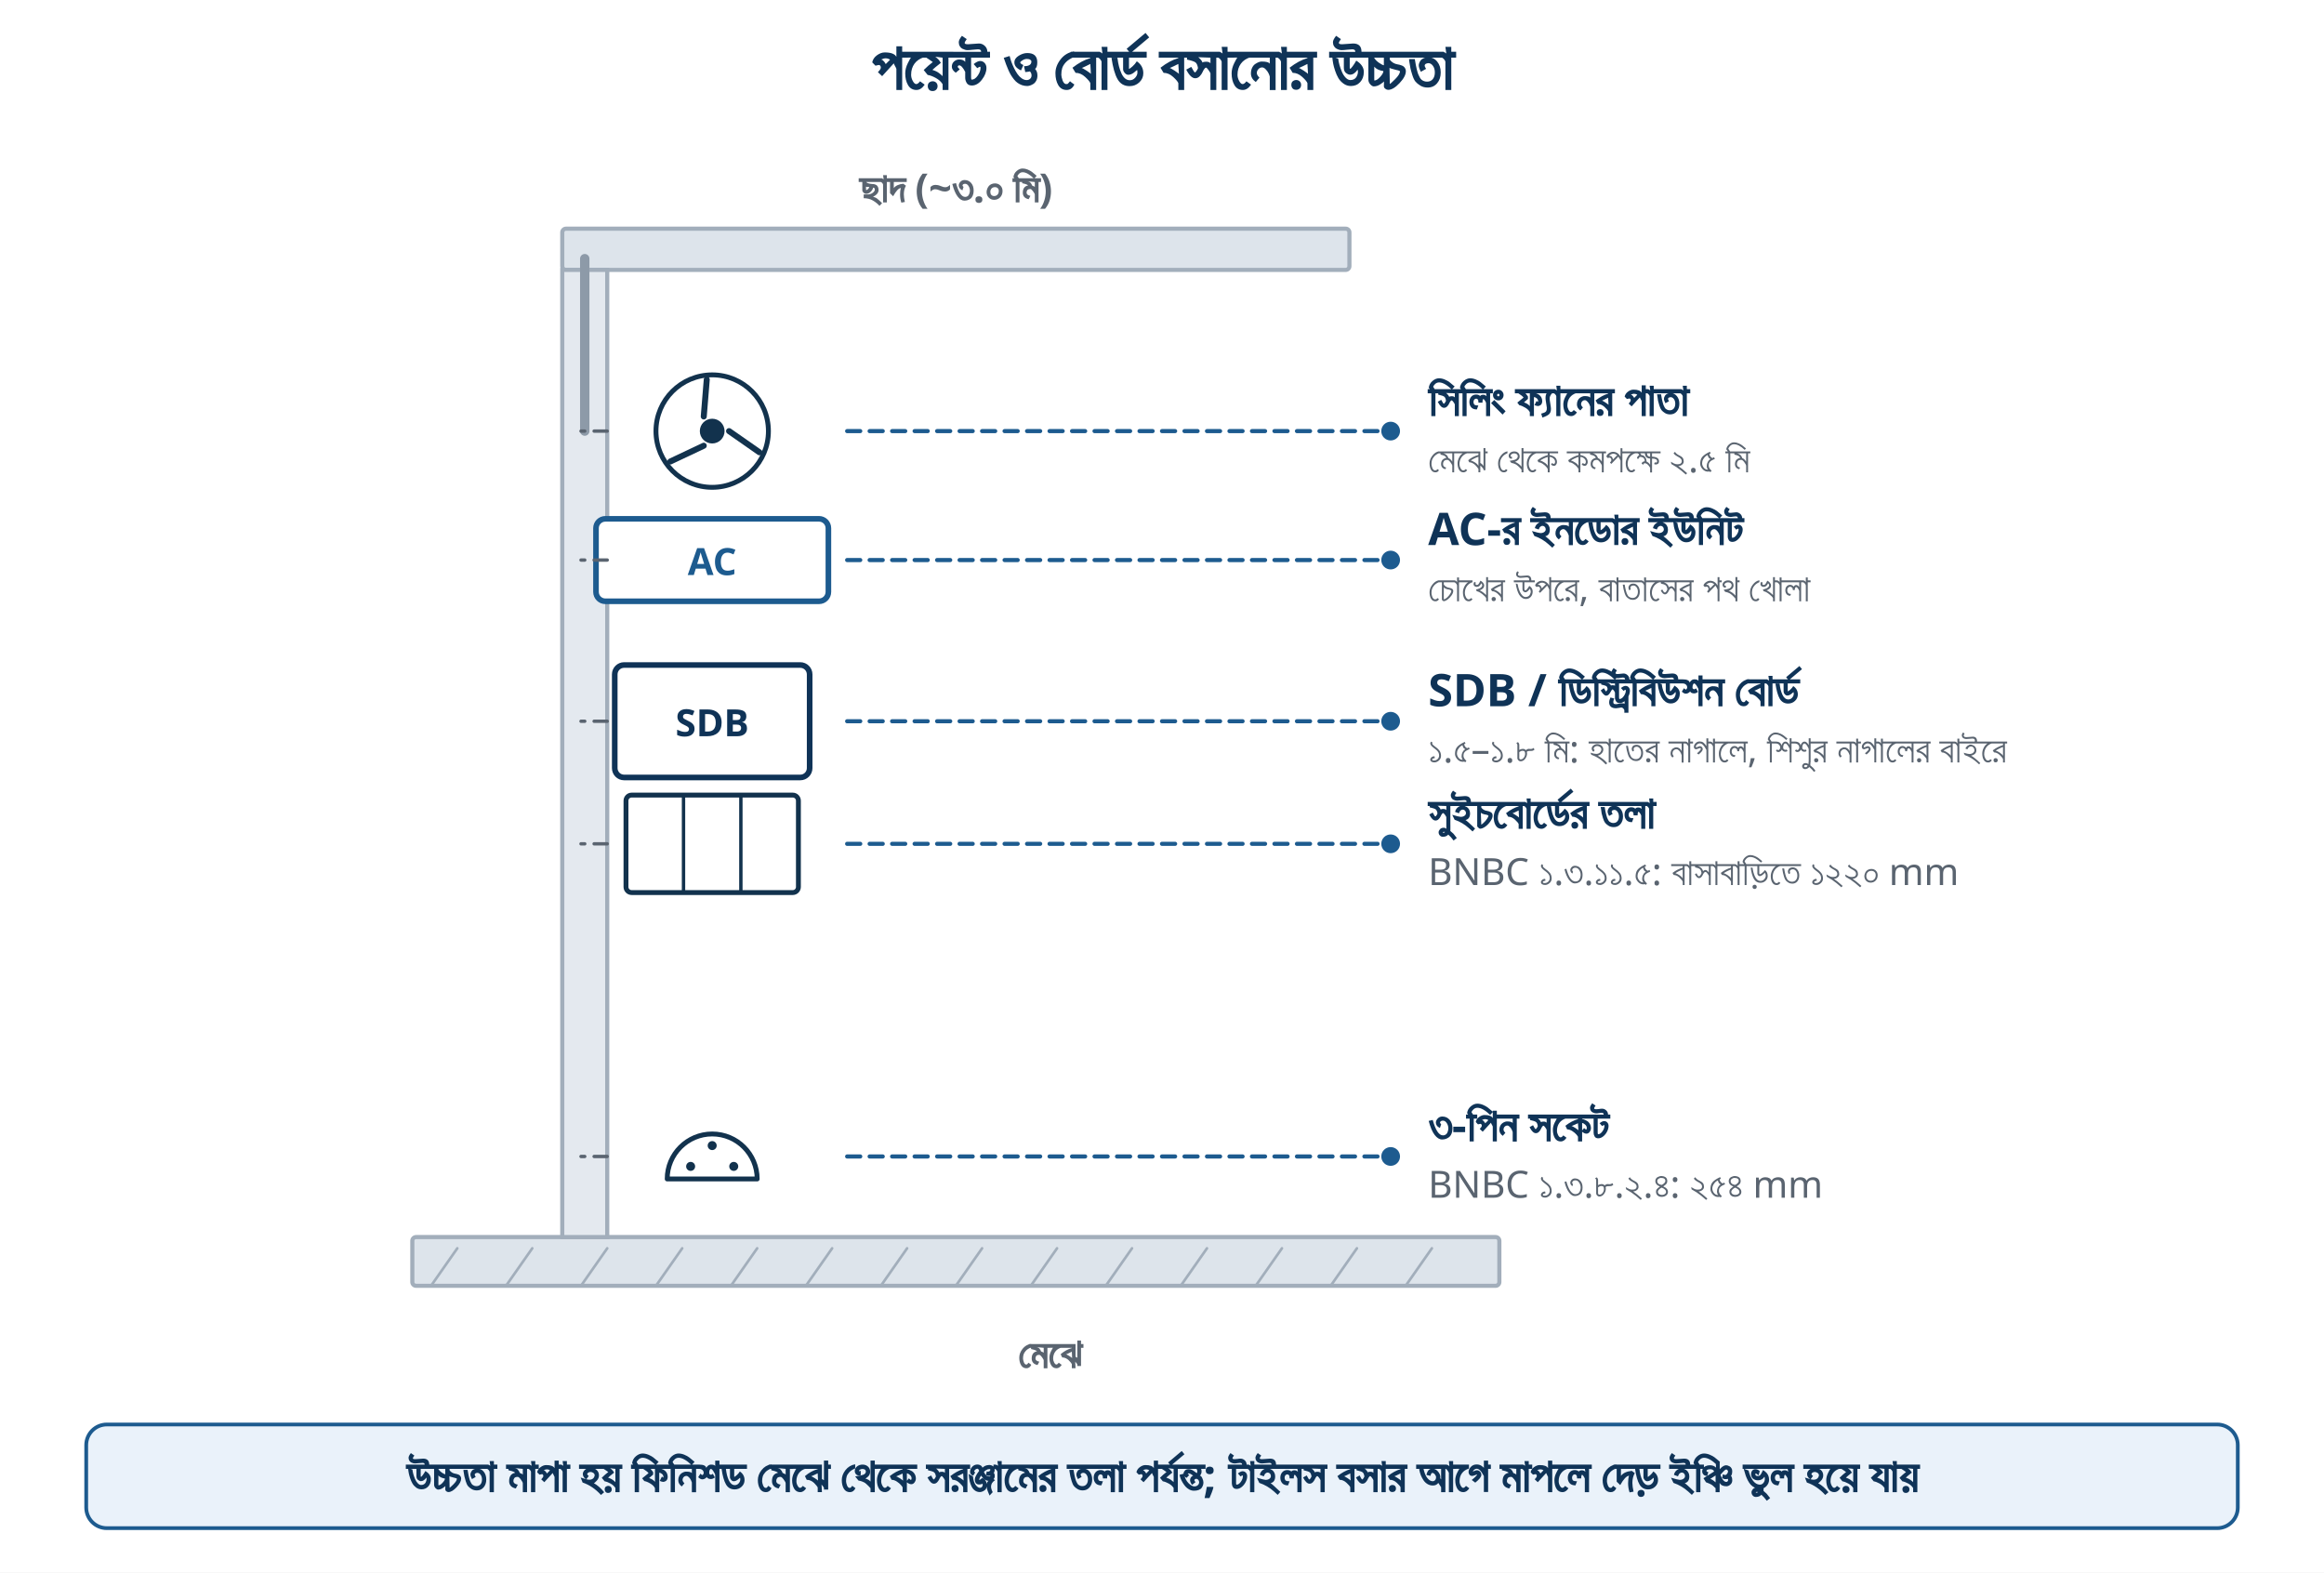
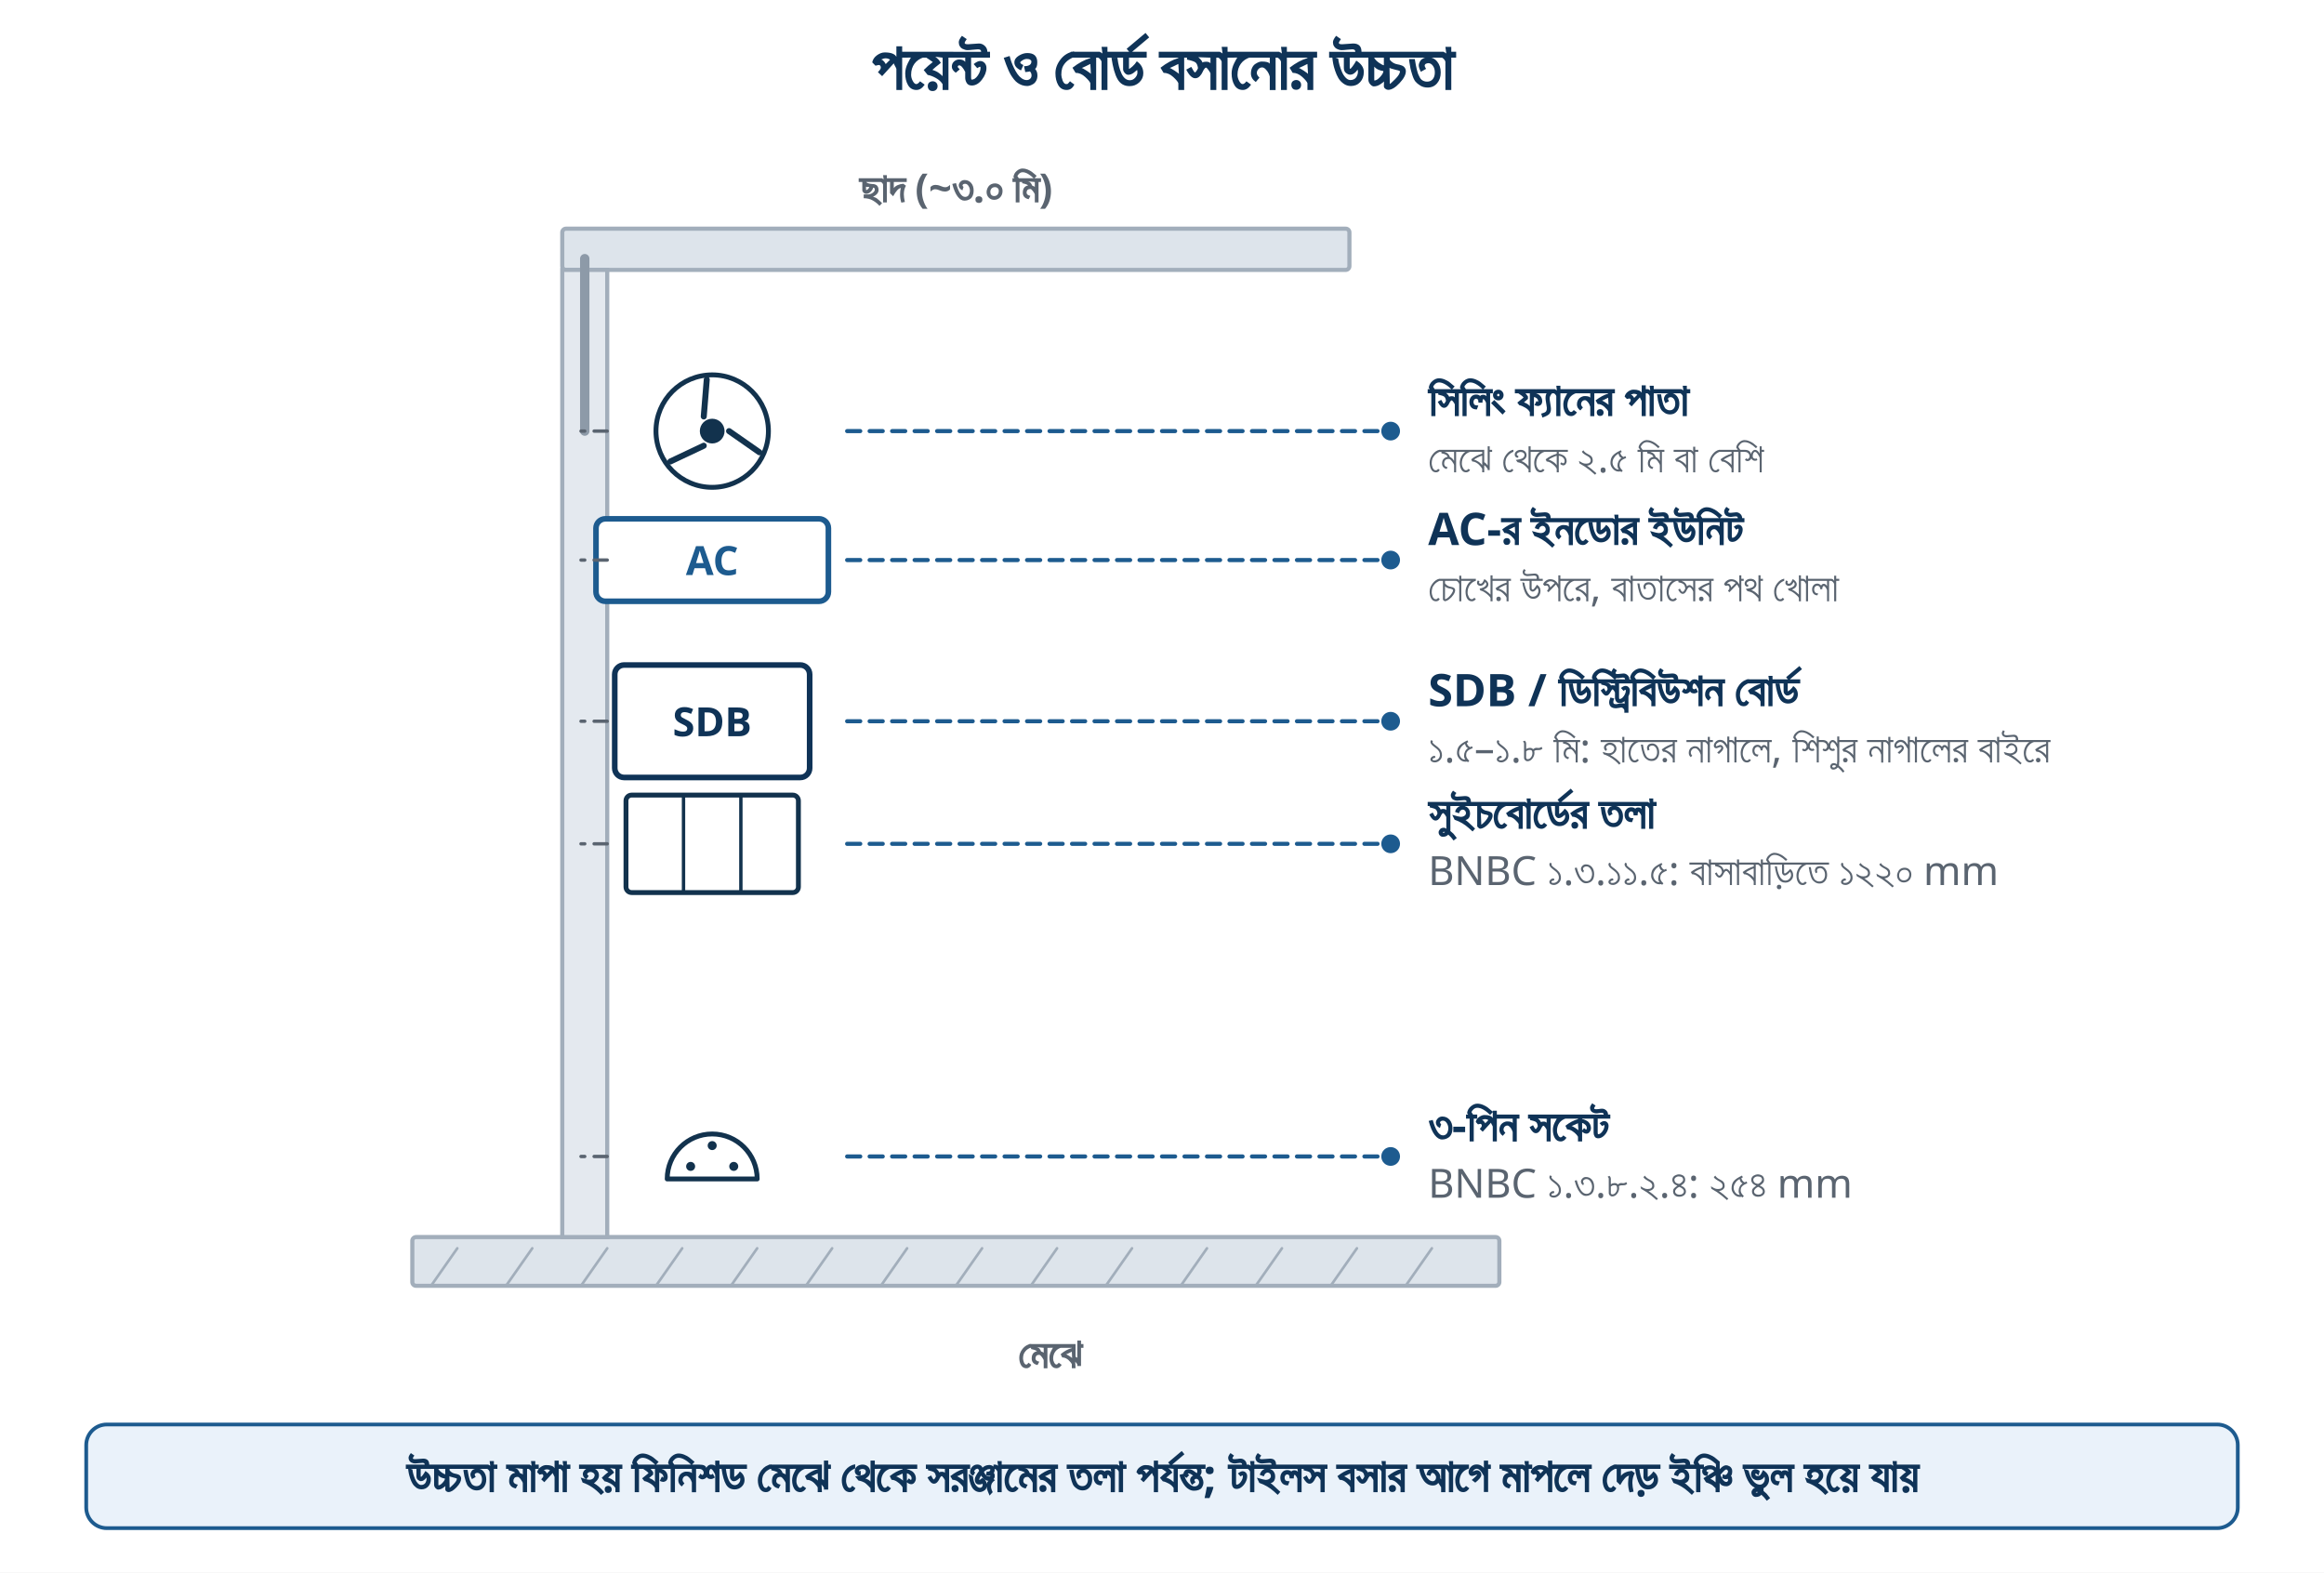
<svg xmlns="http://www.w3.org/2000/svg" width="1240" height="839" viewBox="0 0 1240 839">
  <rect width="1240" height="839" fill="#FFFFFF" />
  <text x="620.0" y="48.0" font-family="Kalpurush" font-size="34" font-weight="700" fill="#0F3357" text-anchor="middle">পয়েন্ট ও বোর্ড বসানোর উচ্চতা</text>
  <rect x="300.0" y="122.0" width="420.0" height="22.0" rx="2" fill="#DDE4EB" stroke="#A2AEBB" stroke-width="2.2" />
  <rect x="220.0" y="660.0" width="580.0" height="26.0" rx="2" fill="#DDE4EB" stroke="#A2AEBB" stroke-width="2.2" />
  <path d="M 230 686 L 244 666" fill="none" stroke="#A2AEBB" stroke-width="1.4" stroke-linecap="round" stroke-linejoin="round" />
  <path d="M 270 686 L 284 666" fill="none" stroke="#A2AEBB" stroke-width="1.4" stroke-linecap="round" stroke-linejoin="round" />
  <path d="M 310 686 L 324 666" fill="none" stroke="#A2AEBB" stroke-width="1.4" stroke-linecap="round" stroke-linejoin="round" />
  <path d="M 350 686 L 364 666" fill="none" stroke="#A2AEBB" stroke-width="1.4" stroke-linecap="round" stroke-linejoin="round" />
  <path d="M 390 686 L 404 666" fill="none" stroke="#A2AEBB" stroke-width="1.4" stroke-linecap="round" stroke-linejoin="round" />
  <path d="M 430 686 L 444 666" fill="none" stroke="#A2AEBB" stroke-width="1.4" stroke-linecap="round" stroke-linejoin="round" />
  <path d="M 470 686 L 484 666" fill="none" stroke="#A2AEBB" stroke-width="1.4" stroke-linecap="round" stroke-linejoin="round" />
  <path d="M 510 686 L 524 666" fill="none" stroke="#A2AEBB" stroke-width="1.4" stroke-linecap="round" stroke-linejoin="round" />
  <path d="M 550 686 L 564 666" fill="none" stroke="#A2AEBB" stroke-width="1.4" stroke-linecap="round" stroke-linejoin="round" />
  <path d="M 590 686 L 604 666" fill="none" stroke="#A2AEBB" stroke-width="1.4" stroke-linecap="round" stroke-linejoin="round" />
  <path d="M 630 686 L 644 666" fill="none" stroke="#A2AEBB" stroke-width="1.4" stroke-linecap="round" stroke-linejoin="round" />
  <path d="M 670 686 L 684 666" fill="none" stroke="#A2AEBB" stroke-width="1.4" stroke-linecap="round" stroke-linejoin="round" />
  <path d="M 710 686 L 724 666" fill="none" stroke="#A2AEBB" stroke-width="1.4" stroke-linecap="round" stroke-linejoin="round" />
  <path d="M 750 686 L 764 666" fill="none" stroke="#A2AEBB" stroke-width="1.4" stroke-linecap="round" stroke-linejoin="round" />
  <rect x="300.0" y="144.0" width="24.0" height="516.0" rx="0" fill="#E4E9EF" stroke="#A2AEBB" stroke-width="2.2" />
  <path d="M 312 138.0 L 312 230.0" fill="none" stroke="#8D9AA8" stroke-width="5" stroke-linecap="round" stroke-linejoin="round" />
  <circle cx="380.0" cy="230.0" r="30.0" fill="#FFFFFF" stroke="#12324D" stroke-width="2.6" />
  <path d="M 389.0 230.0 L 405.2 241.3" fill="none" stroke="#12324D" stroke-width="3.2" stroke-linecap="round" stroke-linejoin="round" />
  <path d="M 375.5 237.8 L 357.7 246.2" fill="none" stroke="#12324D" stroke-width="3.2" stroke-linecap="round" stroke-linejoin="round" />
  <path d="M 375.5 222.2 L 377.1 202.5" fill="none" stroke="#12324D" stroke-width="3.2" stroke-linecap="round" stroke-linejoin="round" />
  <circle cx="380.0" cy="230.0" r="6.6" fill="#12324D" stroke="none" stroke-width="2" />
  <path d="M 324 230.0 L 310.0 230.0" fill="none" stroke="#5A6470" stroke-width="1.8" stroke-linecap="round" stroke-linejoin="round" stroke-dasharray="7 5" />
  <path d="M 452.0 230.0 L 742 230.0" fill="none" stroke="#1D5B8F" stroke-width="2.2" stroke-linecap="round" stroke-linejoin="round" stroke-dasharray="7 5" />
  <circle cx="742.0" cy="230.0" r="5.0" fill="#1D5B8F" stroke="none" stroke-width="2" />
  <text x="762.0" y="222.0" font-family="Kalpurush" font-size="24" font-weight="700" fill="#0F3357" text-anchor="start">সিলিং ফ্যানের পাতা</text>
-   <text x="762.0" y="252.0" font-family="Kalpurush" font-size="20" font-weight="400" fill="#5A6470" text-anchor="start">মেঝে থেকে কমপক্ষে ২.৫ মি</text>
+   <text x="762.0" y="252.0" font-family="Kalpurush" font-size="21.5" font-weight="400" fill="#5A6470" text-anchor="start">মেঝে থেকে ২.৫ মি বা বেশি</text>
  <rect x="318.0" y="276.8" width="124.0" height="44.0" rx="5" fill="#FFFFFF" stroke="#1D5B8F" stroke-width="3" />
-   <text x="380.0" y="306.8" font-family="Kalpurush" font-size="20" font-weight="700" fill="#1D5B8F" text-anchor="middle">AC</text>
+   <text x="380.0" y="306.8" font-family="Kalpurush" font-size="21.5" font-weight="700" fill="#1D5B8F" text-anchor="middle">AC</text>
  <path d="M 324 298.8 L 310.0 298.8" fill="none" stroke="#5A6470" stroke-width="1.8" stroke-linecap="round" stroke-linejoin="round" stroke-dasharray="7 5" />
  <path d="M 452.0 298.8 L 742 298.8" fill="none" stroke="#1D5B8F" stroke-width="2.2" stroke-linecap="round" stroke-linejoin="round" stroke-dasharray="7 5" />
  <circle cx="742.0" cy="298.8" r="5.0" fill="#1D5B8F" stroke="none" stroke-width="2" />
  <text x="762.0" y="290.8" font-family="Kalpurush" font-size="24" font-weight="700" fill="#0F3357" text-anchor="start">AC-র ইনডোর ইউনিট</text>
-   <text x="762.0" y="320.8" font-family="Kalpurush" font-size="20" font-weight="400" fill="#5A6470" text-anchor="start">চোখের উপরে, বাতাসের পথ খোলা</text>
+   <text x="762.0" y="320.8" font-family="Kalpurush" font-size="21.5" font-weight="400" fill="#5A6470" text-anchor="start">চোখের উপরে, বাতাসের পথ খোলা</text>
  <rect x="328.0" y="354.8" width="104.0" height="60.0" rx="5" fill="#FFFFFF" stroke="#0F3357" stroke-width="3" />
-   <text x="380.0" y="392.8" font-family="Kalpurush" font-size="20" font-weight="700" fill="#0F3357" text-anchor="middle">SDB</text>
+   <text x="380.0" y="392.8" font-family="Kalpurush" font-size="21.5" font-weight="700" fill="#0F3357" text-anchor="middle">SDB</text>
  <path d="M 324 384.8 L 310.0 384.8" fill="none" stroke="#5A6470" stroke-width="1.8" stroke-linecap="round" stroke-linejoin="round" stroke-dasharray="7 5" />
  <path d="M 452.0 384.8 L 742 384.8" fill="none" stroke="#1D5B8F" stroke-width="2.2" stroke-linecap="round" stroke-linejoin="round" stroke-dasharray="7 5" />
  <circle cx="742.0" cy="384.8" r="5.0" fill="#1D5B8F" stroke="none" stroke-width="2" />
  <text x="762.0" y="376.8" font-family="Kalpurush" font-size="24" font-weight="700" fill="#0F3357" text-anchor="start">SDB / ডিস্ট্রিবিউশন বোর্ড</text>
-   <text x="762.0" y="406.8" font-family="Kalpurush" font-size="20" font-weight="400" fill="#5A6470" text-anchor="start">১.৫–১.৮ মি: হাতের নাগালে, শিশুর নাগালের বাইরে</text>
+   <text x="762.0" y="406.8" font-family="Kalpurush" font-size="21.5" font-weight="400" fill="#5A6470" text-anchor="start">১.৫–১.৮ মি: হাতের নাগালে, শিশুর নাগালের বাইরে</text>
  <rect x="334.0" y="424.2" width="92.0" height="52.0" rx="3" fill="#FFFFFF" stroke="#12324D" stroke-width="2.6" />
  <path d="M 364.7 424.2 L 364.7 476.2" fill="none" stroke="#12324D" stroke-width="1.8" stroke-linecap="round" stroke-linejoin="round" />
  <path d="M 395.3 424.2 L 395.3 476.2" fill="none" stroke="#12324D" stroke-width="1.8" stroke-linecap="round" stroke-linejoin="round" />
  <path d="M 324 450.2 L 310.0 450.2" fill="none" stroke="#5A6470" stroke-width="1.8" stroke-linecap="round" stroke-linejoin="round" stroke-dasharray="7 5" />
  <path d="M 452.0 450.2 L 742 450.2" fill="none" stroke="#1D5B8F" stroke-width="2.2" stroke-linecap="round" stroke-linejoin="round" stroke-dasharray="7 5" />
  <circle cx="742.0" cy="450.2" r="5.0" fill="#1D5B8F" stroke="none" stroke-width="2" />
  <text x="762.0" y="442.2" font-family="Kalpurush" font-size="24" font-weight="700" fill="#0F3357" text-anchor="start">সুইচবোর্ডের তলা</text>
-   <text x="762.0" y="472.2" font-family="Kalpurush" font-size="20" font-weight="400" fill="#5A6470" text-anchor="start">BNBC ১.৩.১১.৫: বাসাবাড়িতে ১২২০ mm</text>
+   <text x="762.0" y="472.2" font-family="Kalpurush" font-size="21.5" font-weight="400" fill="#5A6470" text-anchor="start">BNBC ১.৩.১১.৫: বাসাবাড়িতে ১২২০ mm</text>
  <path d="M 356 629.0 A 24 24 0 0 1 404 629.0 Z" fill="#FFFFFF" stroke="#12324D" stroke-width="2.6" stroke-linecap="round" stroke-linejoin="round" />
  <circle cx="380.0" cy="611.2" r="2.4" fill="#12324D" stroke="none" stroke-width="2" />
  <circle cx="368.5" cy="622.3" r="2.4" fill="#12324D" stroke="none" stroke-width="2" />
  <circle cx="391.5" cy="622.3" r="2.4" fill="#12324D" stroke="none" stroke-width="2" />
  <path d="M 324 617.0 L 310.0 617.0" fill="none" stroke="#5A6470" stroke-width="1.8" stroke-linecap="round" stroke-linejoin="round" stroke-dasharray="7 5" />
  <path d="M 452.0 617.0 L 742 617.0" fill="none" stroke="#1D5B8F" stroke-width="2.2" stroke-linecap="round" stroke-linejoin="round" stroke-dasharray="7 5" />
  <circle cx="742.0" cy="617.0" r="5.0" fill="#1D5B8F" stroke="none" stroke-width="2" />
  <text x="762.0" y="609.0" font-family="Kalpurush" font-size="24" font-weight="700" fill="#0F3357" text-anchor="start">৩-পিন সকেট</text>
-   <text x="762.0" y="639.0" font-family="Kalpurush" font-size="20" font-weight="400" fill="#5A6470" text-anchor="start">BNBC ১.৩.৮.২.৪: ২৫৪ mm</text>
+   <text x="762.0" y="639.0" font-family="Kalpurush" font-size="21.5" font-weight="400" fill="#5A6470" text-anchor="start">BNBC ১.৩.৮.২.৪: ২৫৪ mm</text>
  <text x="560.0" y="730.0" font-family="Kalpurush" font-size="21.5" font-weight="700" fill="#5A6470" text-anchor="middle">মেঝে</text>
  <text x="510.0" y="108.0" font-family="Kalpurush" font-size="21.5" font-weight="700" fill="#5A6470" text-anchor="middle">ছাদ (~৩.০ মি)</text>
  <rect x="46.0" y="760.0" width="1148.0" height="55.3" rx="11" fill="#EAF2FA" stroke="#1D5B8F" stroke-width="2" />
  <text x="620.0" y="796.1" font-family="Kalpurush" font-size="24.5" font-weight="700" fill="#0F3357" text-anchor="middle">উচ্চতা মাপা হয় ফিনিশড মেঝে থেকে সরঞ্জামের তলা পর্যন্ত; টাইলস বসার আগে মাপলে দেড় ইঞ্চি ভুল হয়ে যায়</text>
</svg>
